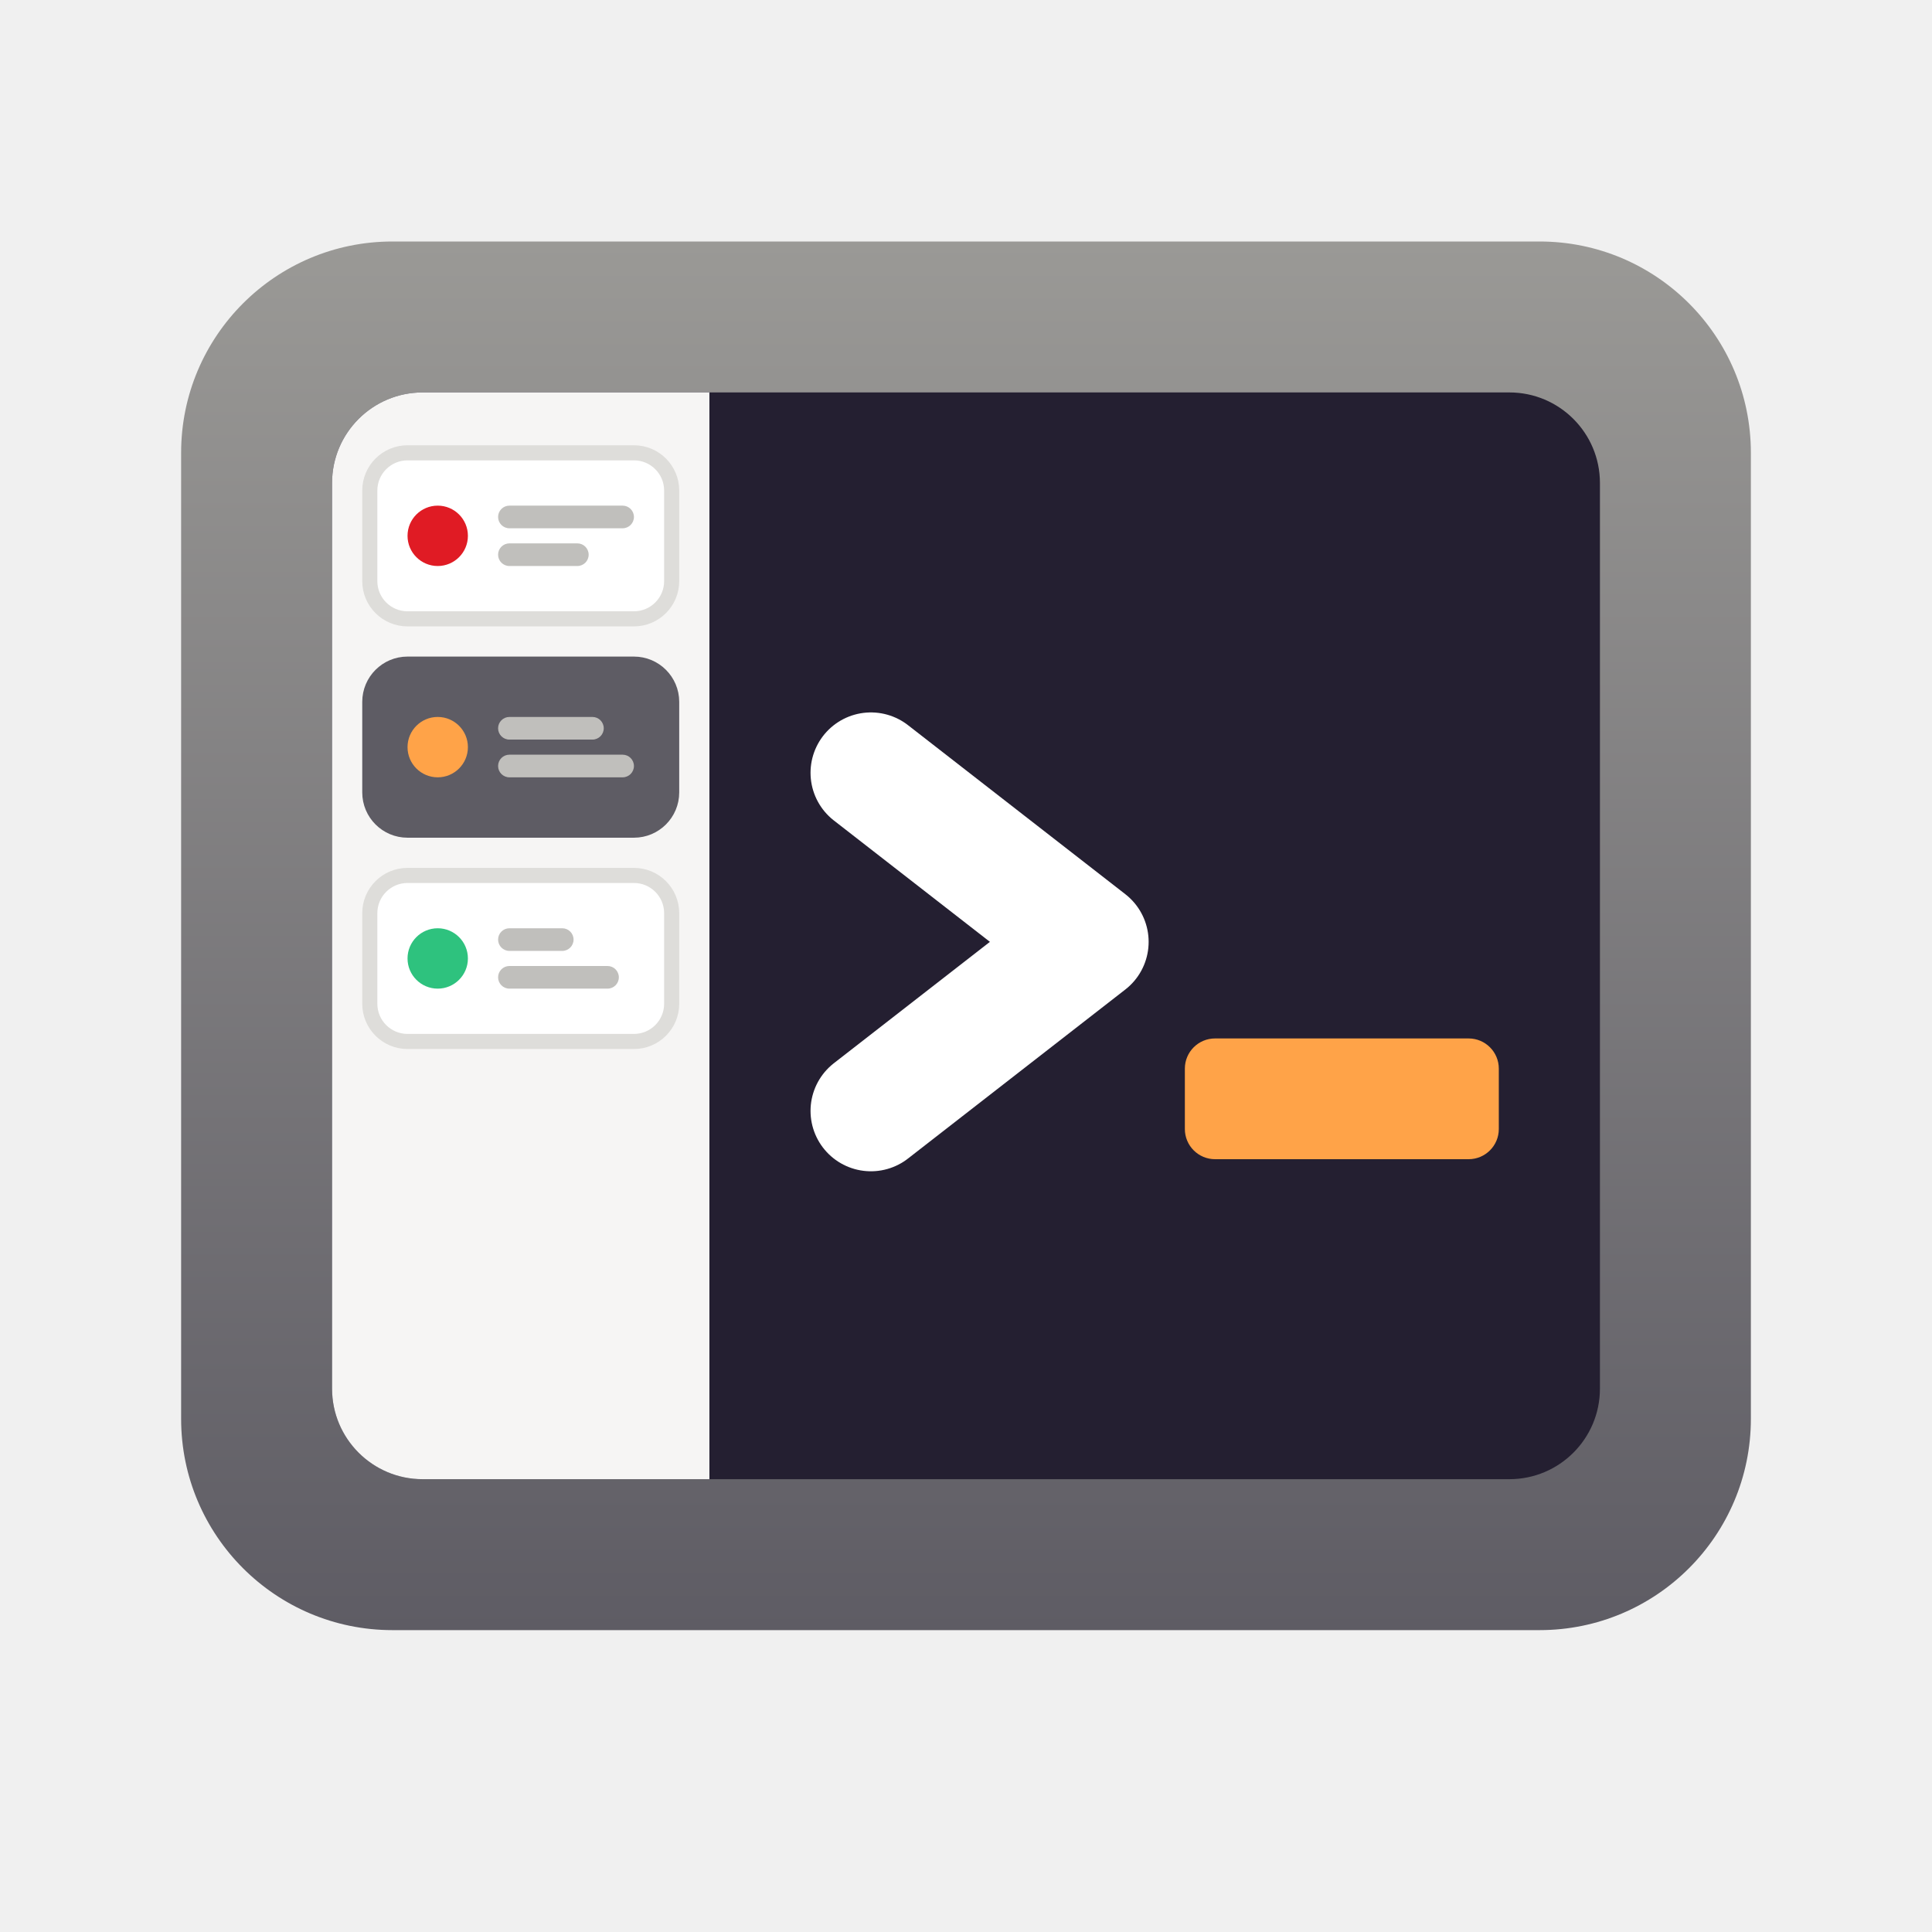
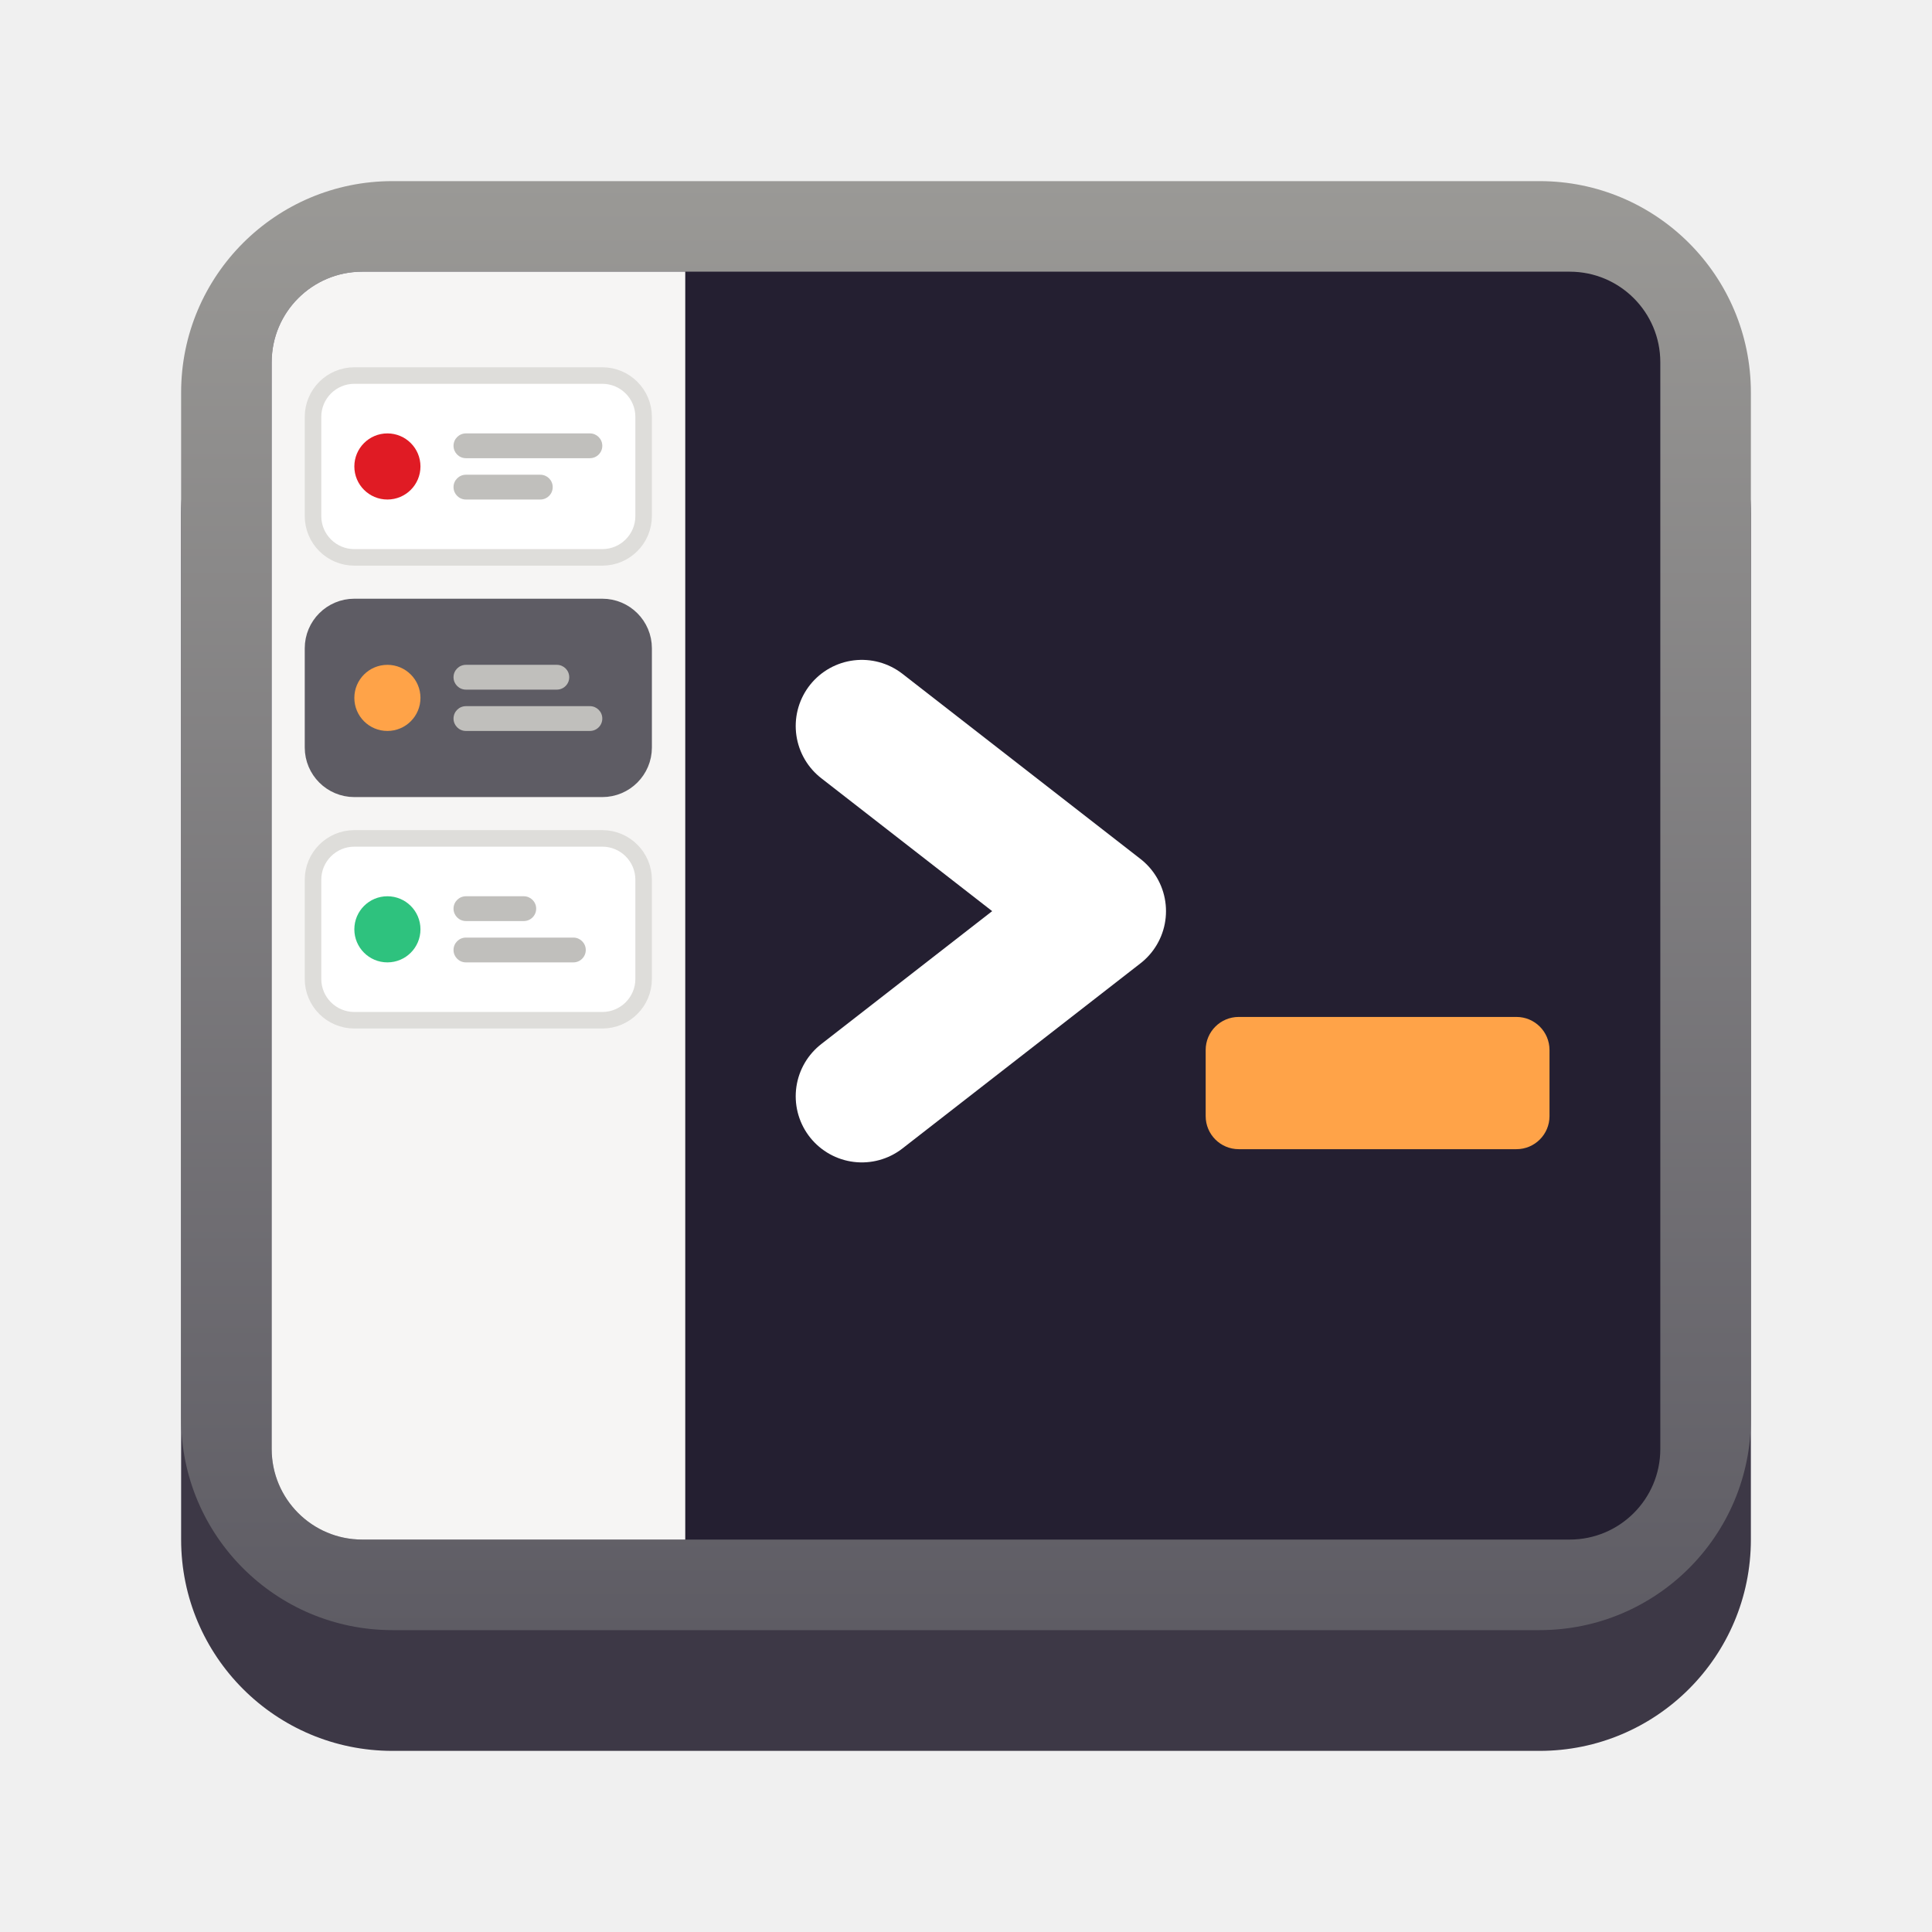
<svg xmlns="http://www.w3.org/2000/svg" width="128" height="128" viewBox="0 0 128 128">
  <defs>
-     <linearGradient id="face" x1="0" y1="16" x2="0" y2="108" gradientUnits="userSpaceOnUse">
+     <linearGradient id="face" x1="0" y1="12" x2="0" y2="108" gradientUnits="userSpaceOnUse">
      <stop offset="0" stop-color="#9a9996" />
      <stop offset="1" stop-color="#5e5c64" />
    </linearGradient>
    <clipPath id="w">
-       <rect x="22" y="26" width="84" height="72" rx="6" />
+       <rect x="18" y="18" width="92" height="84" rx="6" />
    </clipPath>
  </defs>
-   <rect x="12" y="16" width="104" height="92" rx="14" fill="url(#face)" />
+   <rect x="12" y="20" width="104" height="96" rx="14" fill="#3d3846" />
+   <rect x="12" y="12" width="104" height="96" rx="14" fill="url(#face)" />
  <g clip-path="url(#w)">
-     <rect x="22" y="26" width="84" height="72" fill="#241f31" />
-     <rect x="22" y="26" width="25" height="72" fill="#f6f5f4" />
+     <rect x="18" y="18" width="92" height="84" fill="#241f31" />
+     <rect x="18" y="18" width="27.4" height="84" fill="#f6f5f4" />
  </g>
-   <rect x="24.5" y="30" width="20" height="11" rx="2.5" fill="#ffffff" stroke="#deddda" stroke-width="1" />
-   <circle cx="29" cy="35.5" r="2" fill="#e01b24" />
-   <rect x="33" y="33.5" width="9" height="1.5" rx=".75" fill="#c0bfbc" />
-   <rect x="33" y="36" width="6" height="1.5" rx=".75" fill="#c0bfbc" />
-   <rect x="24.5" y="44" width="20" height="11" rx="2.5" fill="#5e5c64" stroke="#5e5c64" stroke-width="1" />
-   <circle cx="29" cy="49.5" r="2" fill="#ffa348" />
-   <rect x="33" y="47.5" width="7" height="1.5" rx=".75" fill="#c0bfbc" />
-   <rect x="33" y="50" width="9" height="1.5" rx=".75" fill="#c0bfbc" />
-   <rect x="24.5" y="58" width="20" height="11" rx="2.5" fill="#ffffff" stroke="#deddda" stroke-width="1" />
-   <circle cx="29" cy="63.5" r="2" fill="#2ec27e" />
-   <rect x="33" y="61.5" width="5" height="1.5" rx=".75" fill="#c0bfbc" />
-   <rect x="33" y="64" width="8" height="1.5" rx=".75" fill="#c0bfbc" />
-   <path d="M57.7 51.2 l14.4 11.2 l-14.4 11.2" fill="none" stroke="#ffffff" stroke-width="8" stroke-linecap="round" stroke-linejoin="round" />
-   <rect x="78.5" y="68.8" width="20.8" height="8" rx="2" fill="#ffa348" />
+   <g transform="translate(18 20.5) scale(1.0952) translate(-22 -26)">
+     <rect x="24.5" y="30" width="20" height="11" rx="2.5" fill="#ffffff" stroke="#deddda" stroke-width="1" />
+     <circle cx="29" cy="35.5" r="2" fill="#e01b24" />
+     <rect x="33" y="33.5" width="9" height="1.5" rx=".75" fill="#c0bfbc" />
+     <rect x="33" y="36" width="6" height="1.5" rx=".75" fill="#c0bfbc" />
+     <rect x="24.5" y="44" width="20" height="11" rx="2.5" fill="#5e5c64" stroke="#5e5c64" stroke-width="1" />
+     <circle cx="29" cy="49.5" r="2" fill="#ffa348" />
+     <rect x="33" y="47.5" width="7" height="1.5" rx=".75" fill="#c0bfbc" />
+     <rect x="33" y="50" width="9" height="1.5" rx=".75" fill="#c0bfbc" />
+     <rect x="24.5" y="58" width="20" height="11" rx="2.5" fill="#ffffff" stroke="#deddda" stroke-width="1" />
+     <circle cx="29" cy="63.5" r="2" fill="#2ec27e" />
+     <rect x="33" y="61.5" width="5" height="1.5" rx=".75" fill="#c0bfbc" />
+     <rect x="33" y="64" width="8" height="1.5" rx=".75" fill="#c0bfbc" />
+     <path d="M57.7 51.2 l14.4 11.2 l-14.4 11.2" fill="none" stroke="#ffffff" stroke-width="8" stroke-linecap="round" stroke-linejoin="round" />
+     <rect x="78.5" y="68.8" width="20.8" height="8" rx="2" fill="#ffa348" />
+   </g>
</svg>
